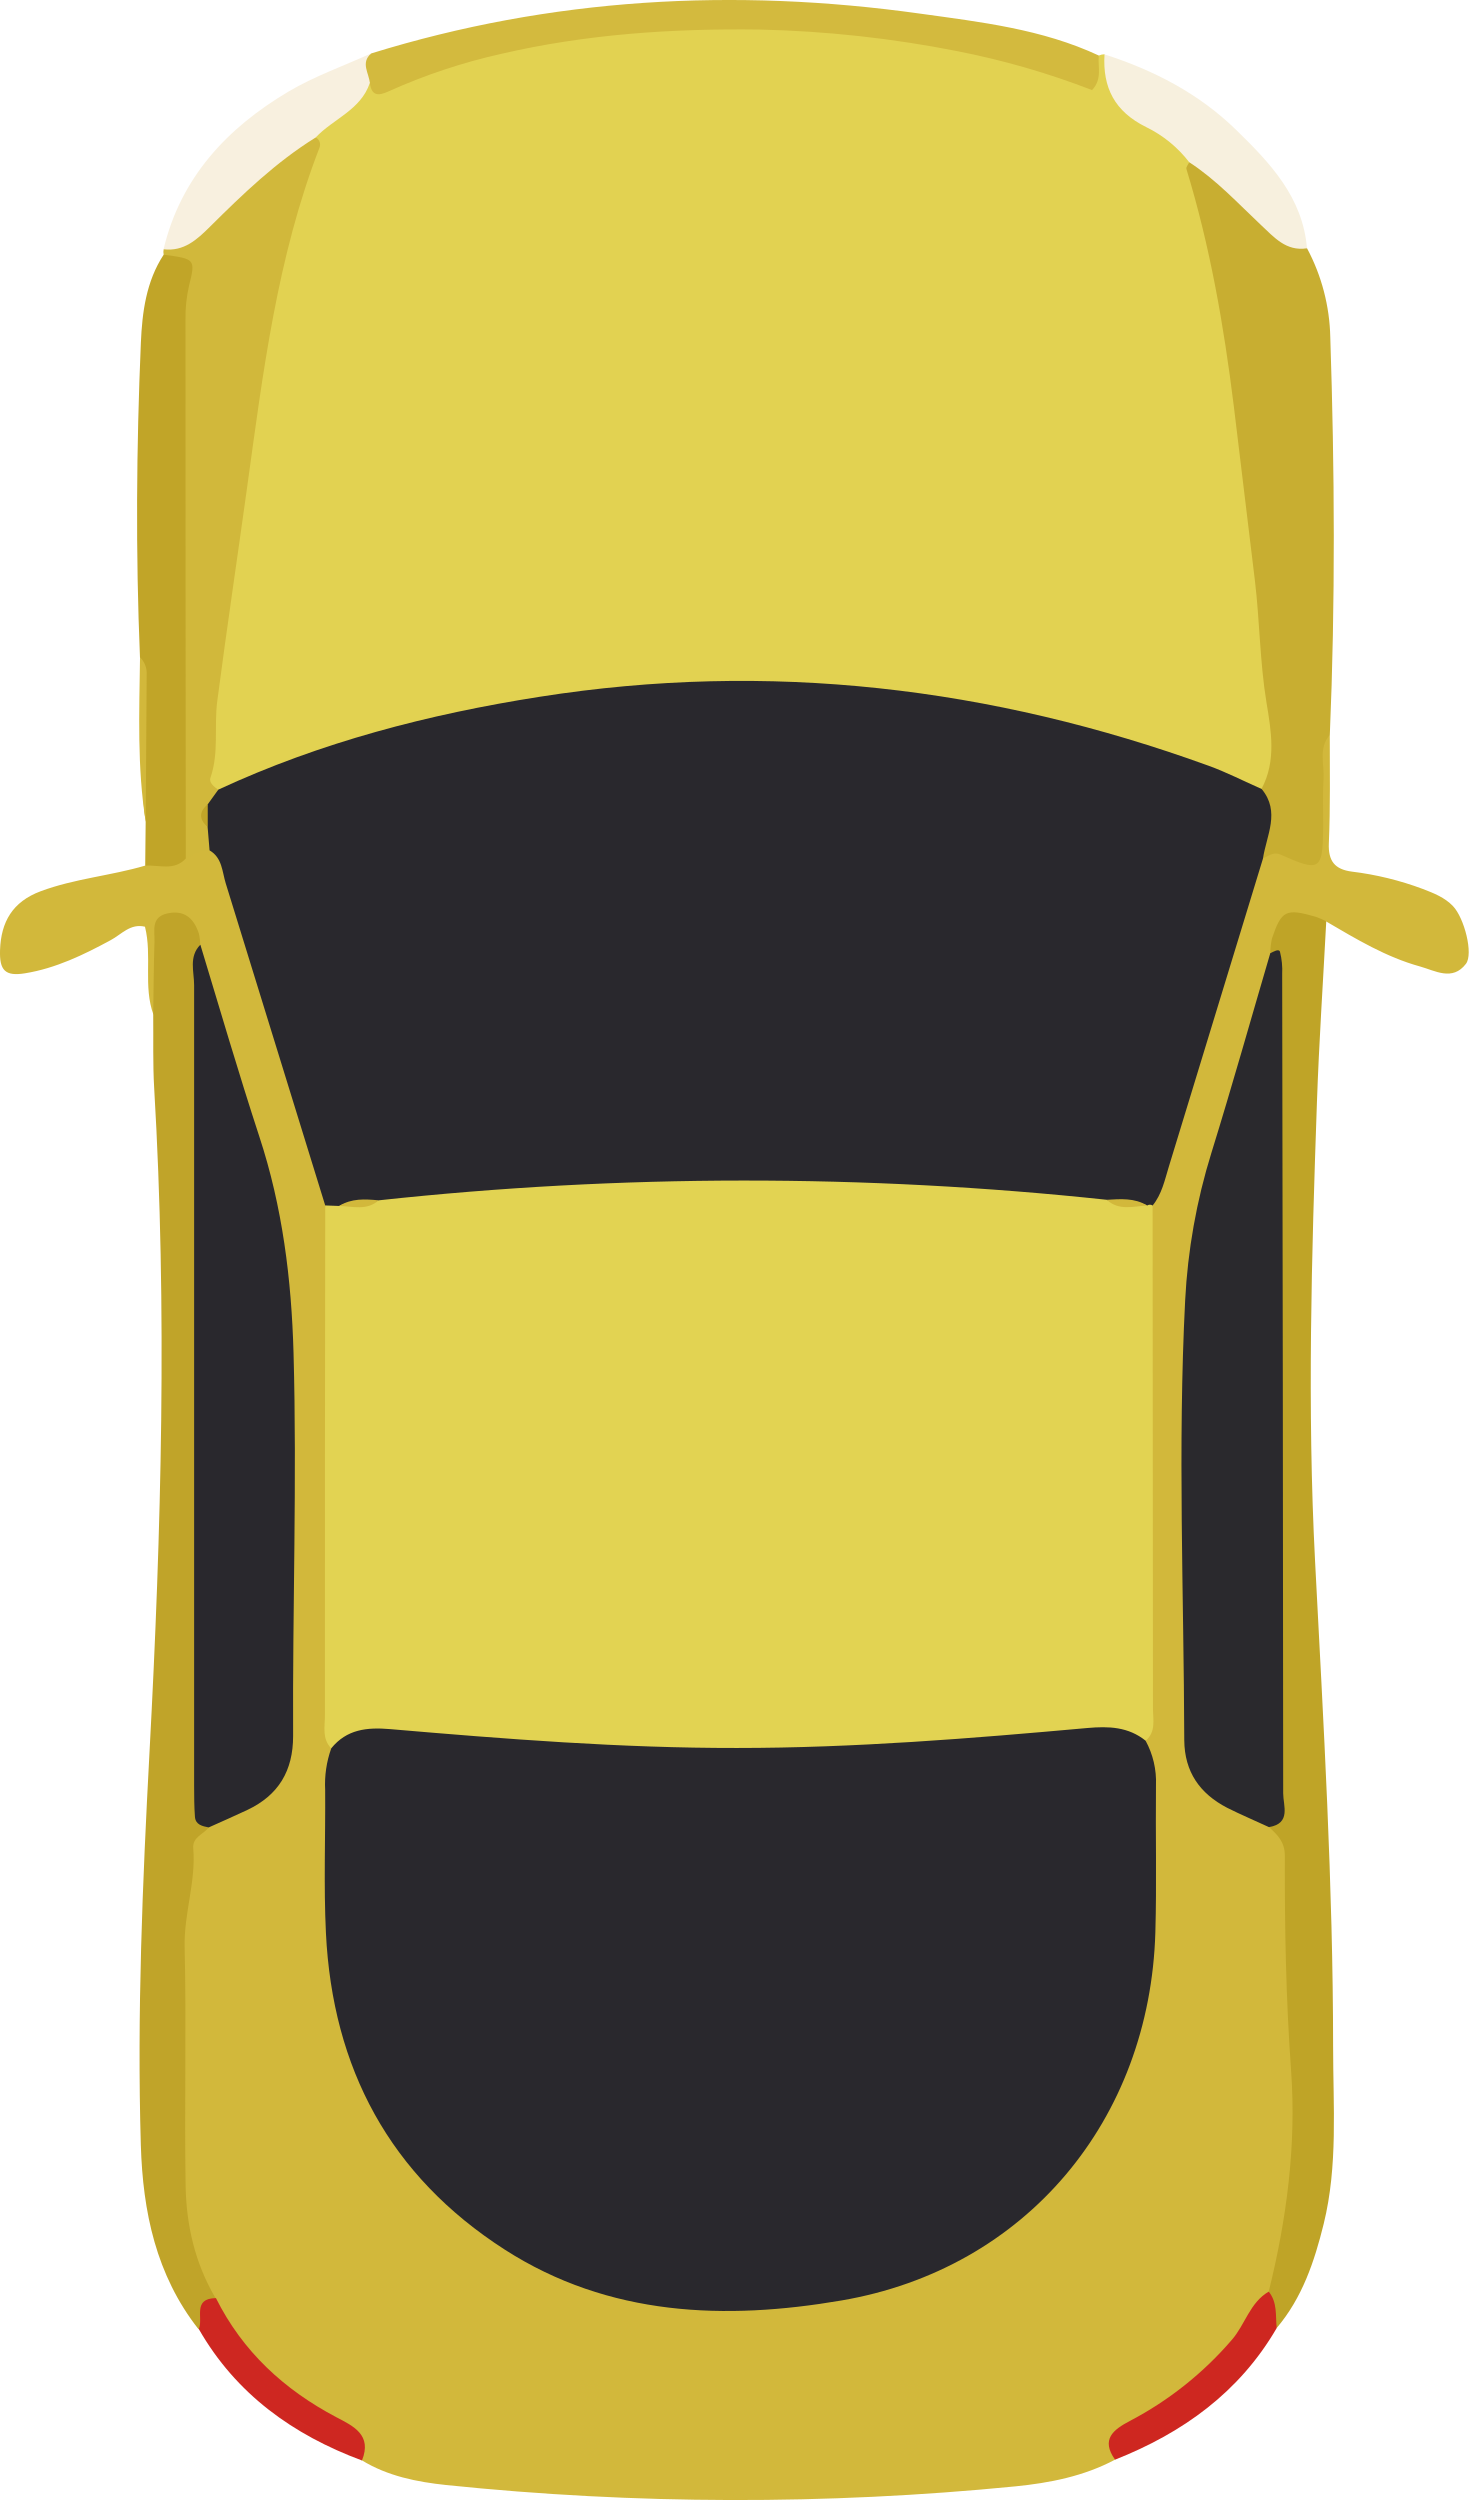
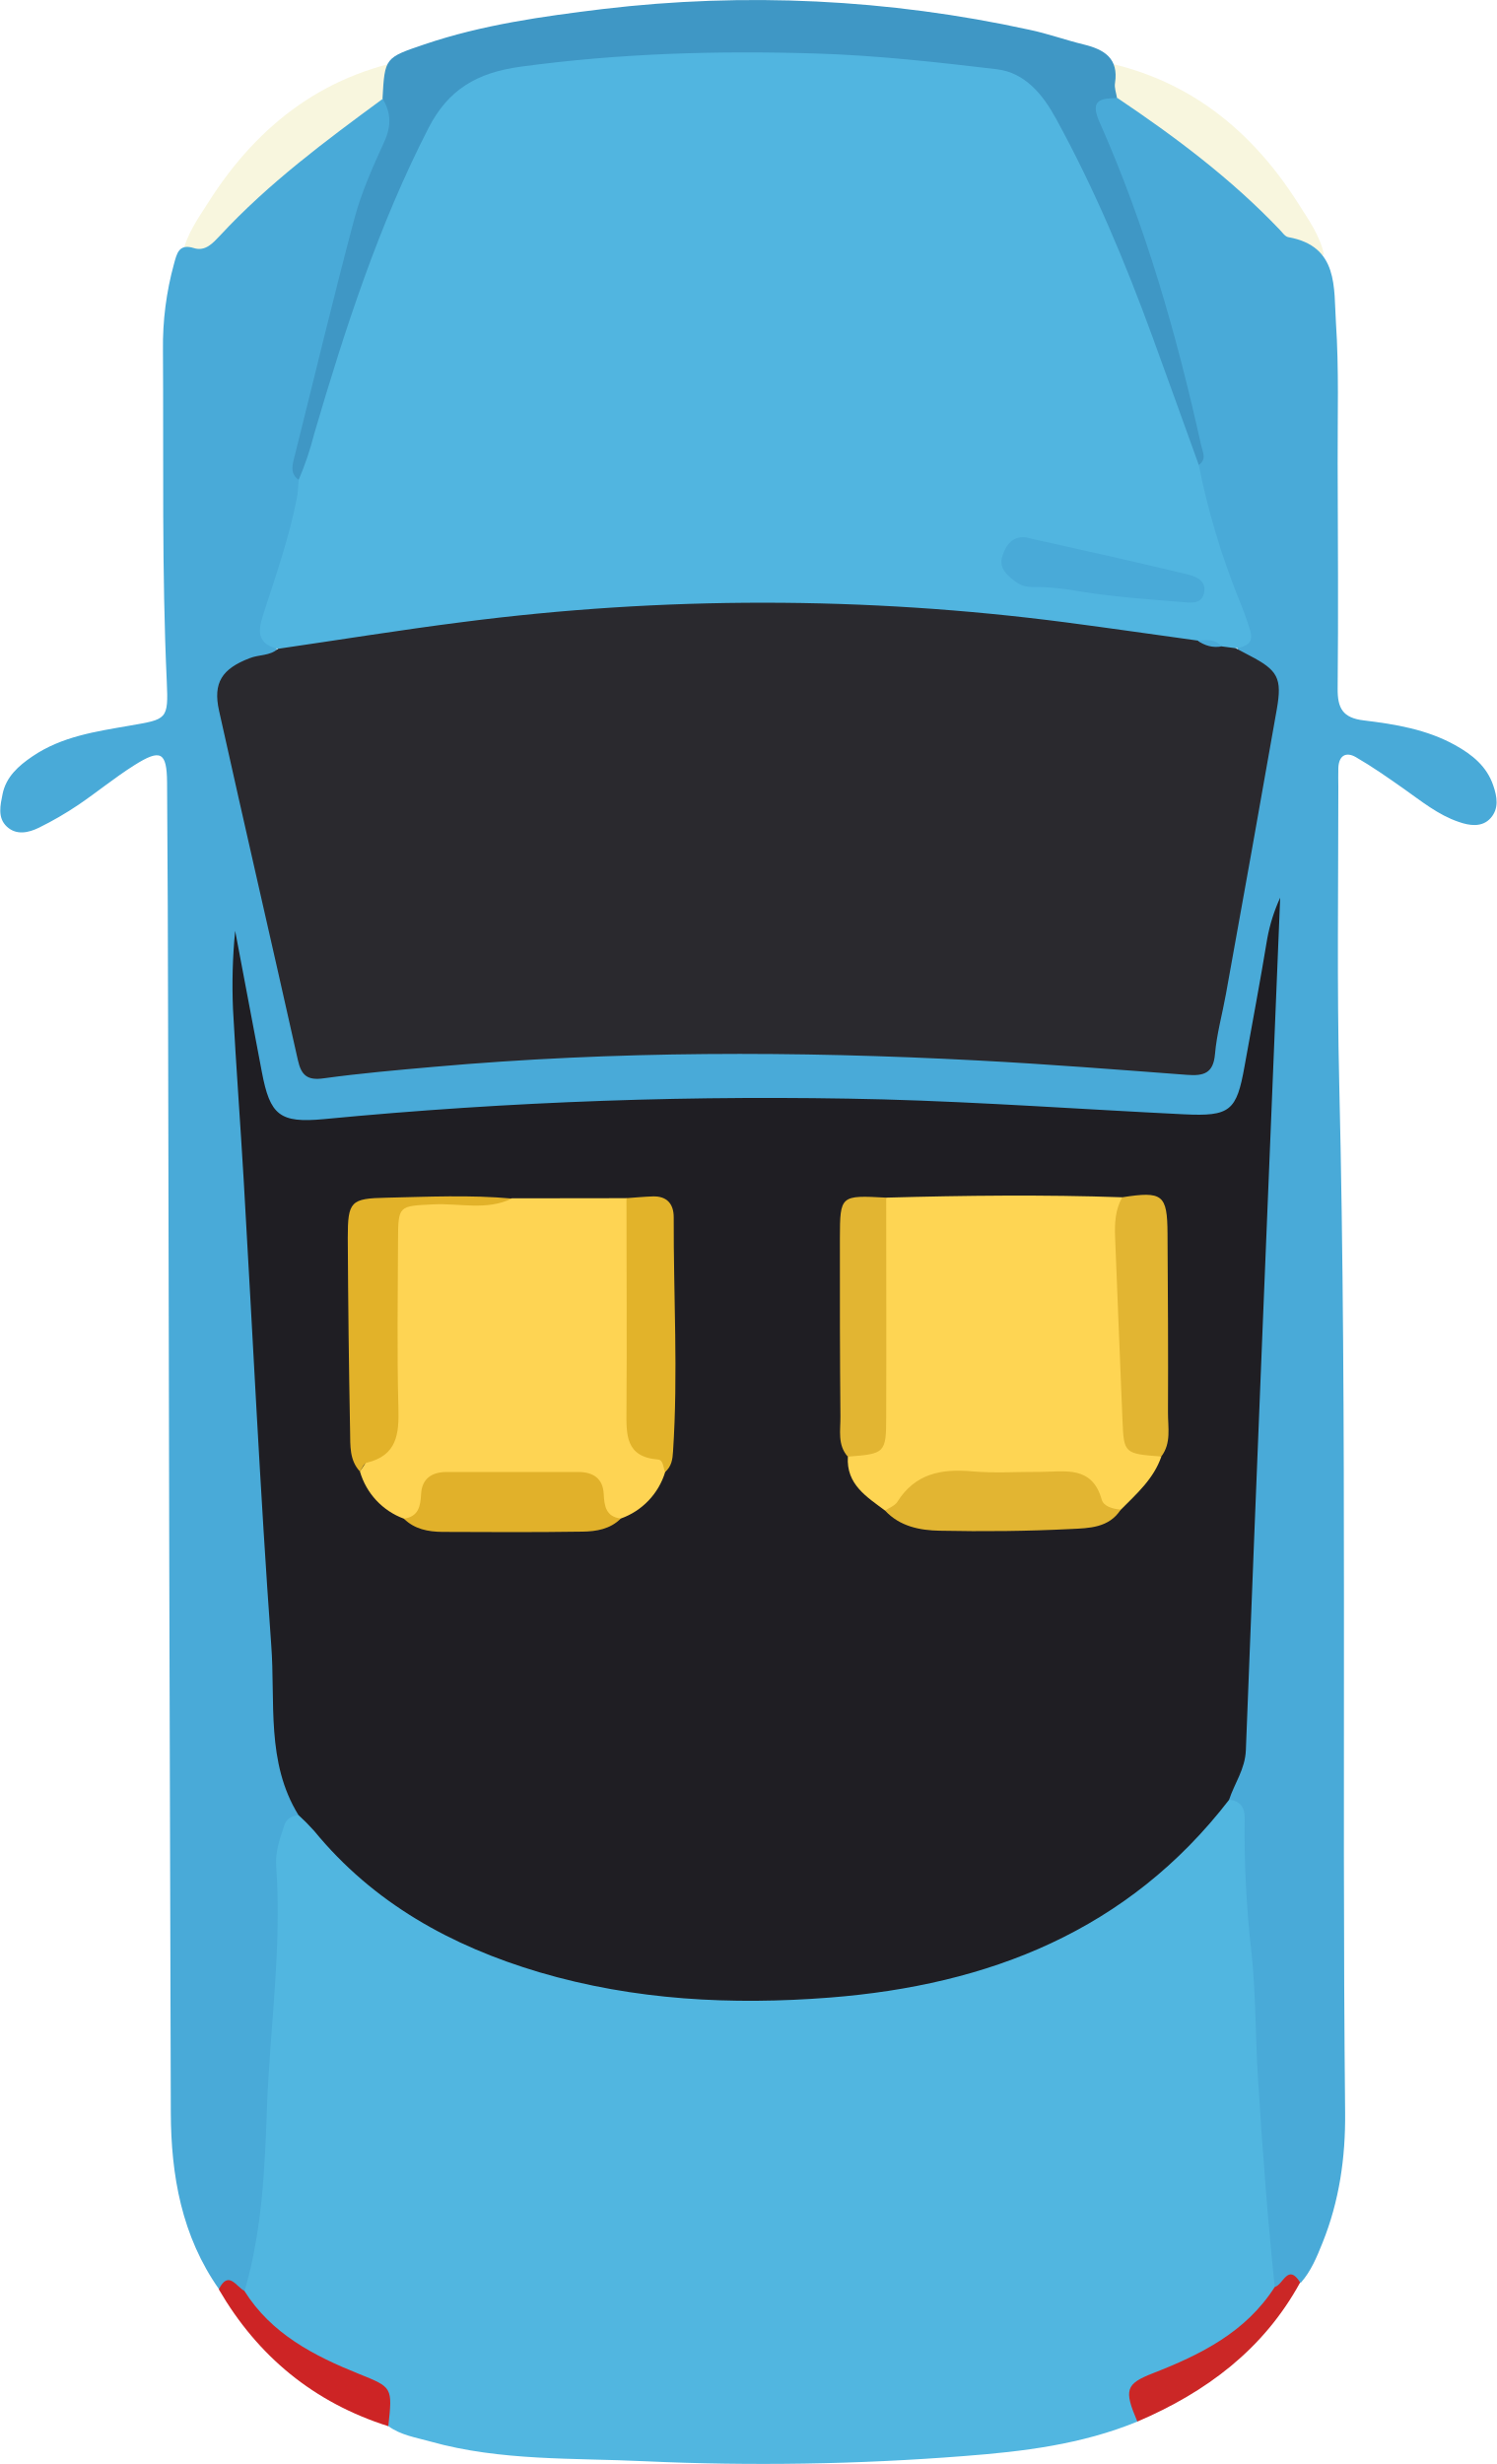
- <svg xmlns="http://www.w3.org/2000/svg" id="Слой_1" data-name="Слой 1" viewBox="0 0 379.52 645.99">
+ <svg xmlns="http://www.w3.org/2000/svg" id="Слой_1" data-name="Слой 1" viewBox="0 0 392.3 646.04">
  <defs>
-     <style>.cls-1{fill:#e2d251;}.cls-2{fill:#d2b83b;}.cls-3{fill:#c0a429;}.cls-4{fill:#c8ae31;}.cls-5{fill:#bfa427;}.cls-6{fill:#d1b83b;}.cls-7{fill:#c1a528;}.cls-8{fill:#d3ba3e;}.cls-9{fill:#f7f0de;}.cls-10{fill:#f8f0df;}.cls-11{fill:#ce2720;}.cls-12{fill:#ce2721;}.cls-13{fill:#29282d;}.cls-14{fill:#e2d352;}.cls-15{fill:#2a292d;}</style>
+     <style>.cls-1{fill:#f8f6de;}.cls-2{fill:#51b6e0;}.cls-3{fill:#49aad8;}.cls-4{fill:#3f97c5;}.cls-5{fill:#cd2425;}.cls-6{fill:#cb2726;}.cls-7{fill:#1f1e23;}.cls-8{fill:#2a292e;}.cls-9{fill:#51b5e0;}.cls-10{fill:#fed553;}.cls-11{fill:#fed453;}.cls-12{fill:#e2b229;}.cls-13{fill:#e2b532;}.cls-14{fill:#e2b32a;}.cls-15{fill:#e1b12a;}</style>
  </defs>
-   <path class="cls-1" d="M818,202.74a3.76,3.76,0,0,1,1.48-.33c3.39,9.38,9.78,16.09,18.29,21.11,2.84,1.68,5.24,4.18,5.83,7.8,11.84,41.93,15.64,85.06,19.38,128.2.66,7.62,2.49,15.16,1.87,22.88-.32,3.91.19,8.17-4,10.62-3.52.88-6.48-.87-9.57-2-44.11-16.77-89.78-25.44-136.93-23.72a340.35,340.35,0,0,0-113,23.46c-3.68,1.45-7.17,3.71-11.43,2.76-4.43-1.93-3.75-5.76-3.4-9.37,4.45-45.88,10-91.61,20.19-136.63,1.78-7.79,4.71-15.19,7.47-22.64a35,35,0,0,1,16.4-15.62c15.23-3.5,29.62-9.92,45.23-12.28,43.44-6.56,86.33-5.09,128.57,7.6C809.36,206,814,207.54,818,202.74Z" transform="translate(-534.07 -188.39)" />
-   <path class="cls-2" d="M573.73,450.59c-2.7-7.34-.3-15.18-2.2-22.74-3.78-.92-6.09,2-8.86,3.47-7,3.8-14.22,7.29-22.16,8.57-5.13.83-6.61-.78-6.43-6,.25-7.28,3.21-12.49,10.51-15.21,8.78-3.27,18.11-4,27-6.62,2.8-2.37,6.5-2.55,9.68-4,2.47-1.08,5-1.88,7.68-1,3.62,1.8,5,5.26,6,8.74,8.46,28.9,18.41,57.36,25.71,86.63,1,45.25.13,90.5.52,135.73-.55,16.26-.74,32.55-.41,48.83,1,47,34.07,86.71,80.21,93.11,25.93,3.6,52.63,4.59,77-9,32.39-18.13,50.82-45.07,51.23-83,.19-17.28.26-34.57-.52-51.86.66-44.58-.56-89.16.59-133.71,8.56-28.42,17.66-56.69,25.89-85.23a21.11,21.11,0,0,1,3.9-7.95c1-.91,2.14-2.21,3.35-1.93,11.64,2.75,10.7-4.82,11-12.44.24-5.69-3.1-12.72,4.26-16.73,0,9.32.16,18.65-.24,28-.21,4.66,1.55,6.78,5.93,7.36a79.86,79.86,0,0,1,18.39,4.5c2.8,1.08,5.6,2.17,7.74,4.4,2.94,3.06,5.33,12.36,3.36,14.93-3.48,4.55-7.94,1.77-11.87.68-8.74-2.41-16.47-7.08-24.23-11.62-6.56.52-12.81,1.41-12.27,10.37-3.7,15.56-8.67,30.73-13.31,46-5.35,17.6-8.49,35.48-8.34,54,.23,28.6.95,57.23-.27,85.78-.74,17.46,3.86,29.89,21,36,4.53,3.29,5.59,8.14,5.35,13.22-1.35,28.41,4.78,56.76.3,85.22-1.09,6.87-1.58,13.78-4.25,20.26-7.87,15.35-18.93,27.73-34,36.5-4,2.32-7.93,5-8.8,10.12-8.06,4.28-16.84,6-25.77,6.89a731.5,731.5,0,0,1-147.06-.35c-7.54-.8-15.08-2.29-21.76-6.38-2.42-4-5.1-7.77-9.44-10-14.45-7.37-24.51-19-32.1-33.1a50.36,50.36,0,0,1-6.6-23.74c-.3-28.75-2.26-57.56,1.39-86.27.6-4.69,1.28-9.22,5.45-12.27,2.65-2.07,5.78-3.26,8.78-4.7,7.63-3.66,11.92-9.65,11.81-18.14-.56-42.22,3.06-84.6-2.42-126.63-3.18-24.44-13.21-47.37-19.67-71.11-.35-1.28-.9-2.51-1.24-3.77-.92-2.32-1-6.16-4.31-5.59-3.12.54-2.27,4.25-2.6,6.78C576,440.65,578.19,446.27,573.73,450.59Z" transform="translate(-534.07 -188.39)" />
-   <path class="cls-3" d="M588,660.59c-1.33,1.77-4.21,2.48-4,5.33.75,8.65-2.42,16.89-2.22,25.58.48,20.51-.08,41,.25,61.57.16,10.25,2.43,20.18,7.76,29.18-1.8,2.47-.82,6.49-4.42,8-11-14-14.39-30.38-14.91-47.56-1-33.93.44-67.84,2.25-101.69,3.06-57.15,4.58-114.26,1.2-171.44-.37-6.3-.18-12.62-.25-18.93.1-6.31.12-12.62.33-18.92.1-2.79-1-6.29,3.26-7.28,4.46-1,6.91,1.24,8.21,5.18a13.61,13.61,0,0,1,.34,2.95C589.34,508.52,585.36,584.59,588,660.59Z" transform="translate(-534.07 -188.39)" />
-   <path class="cls-4" d="M877.69,378.27c-3,3.45-1.39,7.58-1.62,11.41-.27,4.27-.05,8.57-.1,12.86-.13,10.76-.86,11.22-11,6.68-1.89-.84-3.11.4-4.58,1-3.16-5.94-1.24-12-.34-18,3.87-7.21,2.48-15,1.28-22.27-1.73-10.49-1.74-21.07-3-31.56-1.87-15.07-3.6-30.15-5.47-45.22-2.57-20.71-6.12-41.15-12.23-61.13-.14-.46.48-1.17.75-1.76,3.67-.5,6.42,1.39,8.73,3.8a138.61,138.61,0,0,0,21.7,18.48,51.1,51.1,0,0,1,6,22.95C878.94,309.75,879.14,344,877.69,378.27Z" transform="translate(-534.07 -188.39)" />
-   <path class="cls-5" d="M861.9,780.54c4.65-18.72,7.16-37.85,5.79-57-1.34-18.57-1.68-37.08-1.62-55.64,0-3.57-1.91-5.41-4.11-7.41,1.84-28.22.5-56.47.86-84.7.59-45.83-1.09-91.68.9-137.5a5.39,5.39,0,0,0-1.41-3.63,17.56,17.56,0,0,1,.44-3.8c2.45-7.26,3.62-7.81,11.35-5.56a23.1,23.1,0,0,1,2.67,1.15c-.82,15.59-1.87,31.17-2.41,46.77-1.38,39.53-2.53,79-.48,118.61,2.17,41.81,4.65,83.63,4.66,125.52,0,15.25,1.27,30.62-2.43,45.67-2.39,9.7-5.53,19.11-12.15,26.92C861.24,787.27,861,784,861.9,780.54Z" transform="translate(-534.07 -188.39)" />
-   <path class="cls-6" d="M588.22,408.1c-2.3-.07-4.17,1.13-6.13,2.07-4-4-3.19-9.26-3.18-14.13.14-43.52-.59-87,.39-130.56.09-4.14-.36-7.93-2.94-11.28a3.3,3.3,0,0,1,0-1.4c10.59-6.91,18.6-16.88,28.81-24.25,3.19-2.3,5.88-5.64,10.5-4.64a2.1,2.1,0,0,1,1,2.52c-11,28.36-14.65,58.3-18.78,88.13-2.54,18.32-5.27,36.62-7.68,55-.86,6.55.49,13.29-1.75,19.77-.47,1.33.94,2.34,2,3.14.41,1.75-.42,3.22-1,4.74-.9,2-.27,4,.12,6C589.74,405,589.71,406.75,588.22,408.1Z" transform="translate(-534.07 -188.39)" />
-   <path class="cls-7" d="M576.36,254.2c8.07,1.08,8.28,1.13,6.58,7.92A36.28,36.28,0,0,0,582,271q0,69.62.08,139.22c-3,3.31-6.94,1.58-10.49,1.87l.12-11.34c-2.08-14.1.75-28.37-1.47-42.47-1.13-27.11-.93-54.22.23-81.31C570.81,269.1,571.83,261.1,576.36,254.2Z" transform="translate(-534.07 -188.39)" />
-   <path class="cls-8" d="M818,202.74c-.33,2.86,1,6-1.75,8.93a205.6,205.6,0,0,0-34.82-10.06,296.91,296.91,0,0,0-51-5.58c-22.56-.31-44.89,1.18-66.86,6.28A151.33,151.33,0,0,0,634.47,212c-2.69,1.24-4.39,1.18-4.83-2.16-2.9-2.7-3.2-5.27.37-7.65,46.45-14.37,93.75-17,141.73-10.29C787.49,194.09,803.33,195.89,818,202.74Z" transform="translate(-534.07 -188.39)" />
-   <path class="cls-9" d="M871.79,252.55c-5.41.85-8.52-2.88-11.87-6-6-5.65-11.59-11.72-18.56-16.24a31.4,31.4,0,0,0-11.14-9.09c-8.1-4-11.27-10.17-10.75-18.78,12.75,4.1,24.43,10.13,34.07,19.57C862.3,230.54,870.7,239.39,871.79,252.55Z" transform="translate(-534.07 -188.39)" />
-   <path class="cls-10" d="M630,202.18c-2.82,2.42-.59,5.08-.37,7.65-2.34,7-9.46,9.26-14,14.09-10.23,6.34-18.82,14.63-27.3,23.05-3.37,3.35-6.75,6.46-12,5.83,4.43-18.57,16.43-31.33,32.25-40.73C615.31,208.08,622.84,205.44,630,202.18Z" transform="translate(-534.07 -188.39)" />
-   <path class="cls-11" d="M861.9,780.54c2.29,2.79,1.73,6.2,2.06,9.42-9.64,16.59-24.25,27.07-41.76,34-3.74-5.24-.45-7.76,3.81-10a89.35,89.35,0,0,0,26.34-20.94C855.82,789.06,857,783.38,861.9,780.54Z" transform="translate(-534.07 -188.39)" />
-   <path class="cls-12" d="M585.44,790.21c1.23-2.79-1.74-7.91,4.43-8C596.75,796,607.49,805.88,621,813c4.43,2.31,9.26,4.58,6.6,11.17C609.76,817.54,595.06,807,585.44,790.21Z" transform="translate(-534.07 -188.39)" />
-   <path class="cls-2" d="M570.25,358.23a5.77,5.77,0,0,1,1.72,4.51q-.12,19-.25,38C569.48,386.6,570.06,372.41,570.25,358.23Z" transform="translate(-534.07 -188.39)" />
-   <path class="cls-13" d="M587.75,396.22l2.73-3.79c26.45-12.28,54.43-19.51,83.07-24,59.12-9.3,116.71-2.53,172.83,17.83,4.67,1.69,9.13,4,13.69,6,4.92,5.9,1.23,12,.34,18Q848.24,450,836.08,489.89c-1.06,3.47-1.79,7.07-4.18,10a3.7,3.7,0,0,1-2.85,1.28,86.93,86.93,0,0,0-11.64-.14c-45.37-5.45-90.93-3.85-136.42-3.45-15.53.13-31.12,2-46.64,3.59-3.94-.16-7.89-.47-11.8.4a5,5,0,0,1-4.44-1.68q-12.84-41.61-25.7-83.21c-.95-3.05-.89-6.64-4.19-8.56-.17-2-.33-4-.5-6A6.32,6.32,0,0,1,587.75,396.22Z" transform="translate(-534.07 -188.39)" />
-   <path class="cls-14" d="M618.11,499.87l3.61.14c3.2-1.84,7,.13,10.2-1.46a880.41,880.41,0,0,1,188.14-.14c3.3,1.8,7.12-.14,10.44,1.48a1.25,1.25,0,0,1,1.4,0q.06,64.95.09,129.91c0,2.89.84,6.08-1.9,8.4-39.12.15-78,6.33-117.19,5.1-24.9-.78-49.71-2.84-74.53-4.61-6.46-.47-12.49.72-18.7,1.47-2.44-2.48-1.64-5.62-1.64-8.53Q618,565.75,618.11,499.87Z" transform="translate(-534.07 -188.39)" />
-   <path class="cls-13" d="M619.67,640.14c4-4.91,9.19-5.47,15.25-4.95,29.8,2.56,59.62,4.91,89.57,4.87,30.29,0,60.43-2.45,90.55-5.16,5.52-.49,10.57-.32,15.05,3.28a22.16,22.16,0,0,1,2.68,11.5c-.13,12.67.2,25.34-.16,38-1.4,48.4-33.33,87-81.16,95.15-29.91,5.12-60,4.16-86.94-13.14-29.72-19.09-44.51-46.89-46.22-81.8-.6-12.3-.11-24.66-.2-37A27.68,27.68,0,0,1,619.67,640.14Z" transform="translate(-534.07 -188.39)" />
-   <path class="cls-15" d="M862.31,434.68c.84-.36,2.22-1.25,2.5-.36a19.59,19.59,0,0,1,.57,5.79q.2,105.84.26,211.68c0,3.15,2.12,7.77-3.68,8.72-3.6-1.68-7.28-3.22-10.81-5-7-3.64-11-9.21-11.07-17.46-.11-37.88-1.71-75.77.23-113.64a155,155,0,0,1,6.79-38.15C852.42,469.11,857.26,451.86,862.31,434.68Z" transform="translate(-534.07 -188.39)" />
-   <path class="cls-13" d="M588,660.59c-1.66-.32-3.41-.69-3.56-2.76-.2-2.65-.2-5.32-.21-8q0-103.46,0-206.89c0-3.48-1.43-7.36,1.61-10.44,5,16.52,9.86,33.13,15.23,49.55,6,18.22,8.32,36.92,8.85,56,.91,33-.28,66-.11,98.92,0,9-3.77,15.29-11.82,19.1C594.71,657.62,591.36,659.08,588,660.59Z" transform="translate(-534.07 -188.39)" />
-   <path class="cls-7" d="M587.75,396.22l0,5.9C585.5,400.14,585.43,398.17,587.75,396.22Z" transform="translate(-534.07 -188.39)" />
-   <path class="cls-2" d="M631.92,498.55c-3.08,2.74-6.72,1.54-10.2,1.46C624.9,498,628.4,498.22,631.92,498.55Z" transform="translate(-534.07 -188.39)" />
-   <path class="cls-2" d="M830.5,499.89c-3.57.2-7.3,1.43-10.44-1.48C823.64,498.2,827.23,497.9,830.5,499.89Z" transform="translate(-534.07 -188.39)" />
+   <path class="cls-1" d="M748.8,263.52c-3.07.64-1.89,4.64-5.27,6-12.28-18.54-28.94-32.59-48.69-43.12a16.55,16.55,0,0,1-9.14-14.33c25,3.54,43.16,17.21,56.38,38.08C744.74,254.34,747.73,258.48,748.8,263.52Z" transform="translate(-401.63 -196.75)" />
+   <path class="cls-1" d="M449.53,263.18c3.07.65,1.89,4.65,5.27,6,12.28-18.54,28.94-32.58,48.69-43.11a16.53,16.53,0,0,0,9.14-14.33c-25,3.54-43.16,17.21-56.38,38.08C453.59,254,450.6,258.14,449.53,263.18Z" transform="translate(-401.63 -196.75)" />
+   <path class="cls-2" d="M699.86,831.67c-14.6,6-30,7.87-45.58,9.05a676.55,676.55,0,0,1-83.5,1.35c-18.78-.9-37.84,0-56.28-5.17-3.81-1.07-7.78-1.64-11.08-4.07-2.09-6.78-6.7-10.81-13.25-13.44a68.84,68.84,0,0,1-18.61-11c-4.4-3.69-8.15-7.77-7.68-14.14,4.64-34.55,6.41-69.28,7.17-104.08.14-6.78-.8-14.21,6.58-18.54,4.18-.5,6.85,2.06,9.31,4.81,24.6,27.57,57,38.54,92.33,41.12,22.78,1.67,45.79,1.59,68.41-4,26.55-6.57,49.57-18.8,67.93-39.35,2.78-3.1,5.13-7.25,10.39-6.73,5.13,2.11,4.73,6.8,4.93,11,1.8,38.49,4.05,76.95,7.44,115.31-3.85,14.53-16.5,19.54-28.15,25.23C704.43,821.8,700.05,824.75,699.86,831.67Z" transform="translate(-401.63 -196.75)" />
+   <path class="cls-3" d="M735.89,796.37c-1.92-18.31-3.28-36.66-4.42-55-.68-10.84-.52-21.76-1.67-32.52A277.56,277.56,0,0,1,728,673.29c0-2.76-1.25-4.33-4-4.67q1.69-36.79,3.74-73.59c1.32-23.59,1.44-47.21,2.82-70.8,1.58-26.87,2.45-53.81,4.5-80.67.19-2.58.1-5.18.87-5.92-2,7.5-1.84,16.82-2.82,25.92-2.87,26.42-6.33,30-33.46,27.86a1190.75,1190.75,0,0,0-124.71-3.55c-27.91.76-55.86,2.05-83.66,5.05-16.26,1.76-21.85-2.4-24.26-18.63-1.44-9.73-3.43-19.37-3.7-26.35,4.82,33.89,6,70.92,8,107.91,1.81,33.21,4.43,66.38,5.91,99.61.27,5.91,5.89,10.84,2.73,17.17-1.72.25-3.19.84-3.78,2.69-1.11,3.46-2.41,6.84-2.14,10.63,1.53,21.21-1.62,42.29-2.4,63.43-.59,16-1.27,32.3-5.86,48-2.3,1-4.43-.89-6.7-.39-9.82-13.94-12.61-29.86-12.66-46.4q-.45-141.87-.71-283.75c-.05-21.65-.1-43.3-.27-64.94-.07-8-1.67-8.89-8.58-4.52-5.06,3.19-9.69,7-14.66,10.38a88,88,0,0,1-10.35,6c-2.72,1.33-5.92,2.06-8.43-.28s-1.69-5.65-1.12-8.52c.91-4.52,4.16-7.4,7.84-9.9,7.7-5.24,16.67-6.52,25.48-8.05,9.74-1.7,10.21-1.47,9.74-11.59-1.33-28.95-.81-57.92-1-86.88a81.36,81.36,0,0,1,2.91-22.67c.73-2.58,1.22-5.33,5.22-4.07,3,.95,5-1.35,6.81-3.26,12.75-13.76,27.7-24.86,42.73-35.9,6.5,3.75,4,9.12,2.1,13.92-9.95,24.7-15.56,50.59-21.38,76.44-.72,3.2-1.82,6.41-.81,9.77.2,9.11-2.43,17.67-5.53,26-2.34,6.35-3.52,12.66-2,19.34-13.75,5.72-12.77,16-9.67,28,5.91,22.87,10,46.18,16,69.05,2.87,11,3.66,11.62,15.18,10.42,37.06-3.86,74.24-6.63,111.48-5.59,32.53.9,65.14,1.51,97.53,5.25,8.12.93,12.45-1.28,13.93-9.76q7-39.84,14.34-79.59c1.47-7.94-2.51-12.54-7.29-17.29,1.42-8-2.49-14.75-4.77-21.95-2.88-9.14-6.61-18.1-7-27.88-2.89-24-10.72-46.59-18.58-69.19-2.41-6.92-5.82-13.48-7.81-20.53-1.68-6-.14-9.41,6.93-6.57,15.22,10.22,29.83,21.19,42.52,34.51.69.73,1.4,1.79,2.24,1.94,13.28,2.36,11.89,13.33,12.49,22.36.82,12.27.41,24.63.45,37,.06,19.64.2,39.29,0,58.93-.06,5.23,1.33,7.77,6.9,8.42,8.23,1,16.45,2.34,23.91,6.48,4.52,2.51,8.31,5.58,10,10.6,1,2.9,1.54,6-.69,8.52s-5.6,2-8.39,1c-5.43-1.83-9.84-5.49-14.47-8.74-4.08-2.86-8.17-5.74-12.48-8.23-2.6-1.5-4.47-.41-4.6,2.81-.06,1.66,0,3.33,0,5,0,26-.38,52,.24,77.92,2.14,89.88.64,179.77,1.54,269.65.12,11.82-1.52,23.18-5.93,34.15-1.5,3.72-3,7.42-5.68,10.45C740.12,794.41,738.57,798.55,735.89,796.37Z" transform="translate(-401.63 -196.75)" />
+   <path class="cls-4" d="M694.53,222.46c-4.21.07-7.2.41-4.63,6.2,12.08,27.22,20.23,55.71,26.66,84.72.43,1.95,1.58,3.73-.6,5.28-5.12-.37-4.69-5-5.86-8.08-9.49-25.23-18-50.82-30.44-74.89-5.81-11.24-13-17.67-26.56-19.09-38.25-4-76.28-4.67-114.47.43-11.15,1.49-18.16,6.68-23.09,16.4C503,258.22,494.65,284.55,486.68,311c-1.31,4.34-1.58,9.41-6.73,11.56-2-1.38-1.82-3.22-1.3-5.29,5.29-21.06,10.31-42.19,15.9-63.17,1.86-7,4.88-13.68,7.88-20.27,1.86-4.08,1.74-7.6-.5-11.26.6-10.75.63-10.67,11-14.19,15.18-5.15,31-7.34,46.74-9.26a336.72,336.72,0,0,1,111.77,5.41c4.85,1,9.56,2.72,14.39,3.89,5.37,1.31,9.17,3.64,8.17,10.1C693.78,219.79,694.33,221.15,694.53,222.46Z" transform="translate(-401.63 -196.75)" />
+   <path class="cls-5" d="M459,797c2.53-5.1,4.52-.75,6.7.39,7.07,11.27,18.19,17,30,21.76,8.84,3.56,8.88,3.46,7.75,13.73C483.92,826.68,469.23,814.57,459,797Z" transform="translate(-401.63 -196.75)" />
+   <path class="cls-6" d="M735.89,796.37c2.2-.52,3.45-6.33,6.66-1.18-9.61,17.57-24.65,28.78-42.69,36.48-3.56-8.33-3.1-9.88,4.14-12.7C716.52,814.09,728.32,808.22,735.89,796.37Z" transform="translate(-401.63 -196.75)" />
+   <path class="cls-7" d="M479.88,672.63c-8.54-13.86-6-29.63-7.13-44.6-2.94-40.54-4.84-81.16-7.21-121.74-.88-15-2-29.92-2.81-44.89a146.6,146.6,0,0,1,.56-20.59q3.48,18.51,7,37c2.15,11.37,4.68,13.44,16.2,12.37A1217,1217,0,0,1,633.23,485c26.3.73,52.57,2.63,78.85,3.91,12.11.59,13.8-.87,15.88-12.55,2-11.15,4.11-22.28,5.95-33.45a44.8,44.8,0,0,1,3.4-10.79c-3.06,75.07-6.14,149.29-9,223.53-.2,5-3,8.69-4.4,13-26.47,34.34-63,48.58-104.74,51.85-25.67,2-51.21.7-76.11-6.64C520,707,499.57,695.77,484,676.79A56.3,56.3,0,0,0,479.88,672.63Z" transform="translate(-401.63 -196.75)" />
+   <path class="cls-8" d="M725.71,366.74c1.16.62,2.32,1.24,3.48,1.84,7.52,3.9,8.68,5.91,7.23,14.16q-6.57,37.35-13.34,74.67c-.94,5.24-2.41,10.42-2.86,15.7-.43,5.1-3,5.78-7.31,5.46-18.26-1.38-36.53-2.81-54.81-3.77-47.62-2.52-95.22-2.54-142.76,1.67-9.61.85-19.24,1.69-28.79,3-4.36.63-5.93-.79-6.82-4.81-6.82-30.54-13.87-61-20.66-91.56-1.64-7.36.78-11,8-13.77,2.46-1,5.36-.56,7.48-2.5,3.35-3.95,8.23-4.08,12.73-4.87,44.71-7.82,89.8-12,135.14-10.15,30.55,1.22,61.14,3.64,91.16,10.22,2.71.63,5.3,1.76,8.1,2.14A6.86,6.86,0,0,1,725.71,366.74Z" transform="translate(-401.63 -196.75)" />
+   <path class="cls-9" d="M715.74,364.71c-11.52-1.59-23-3.25-34.56-4.77a614.28,614.28,0,0,0-158.33-.08c-16.15,2.05-32.23,4.66-48.34,7-6.56-1.5-4.79-6.14-3.49-10.13,3.14-9.67,6.48-19.27,8.43-29.27.32-1.61.34-3.26.5-4.9a82.64,82.64,0,0,0,4.11-12.21c8.06-27.38,16.81-54.48,29.91-80,5.19-10.11,12.66-14.54,24.15-16.11,25.77-3.5,51.57-4.26,77.43-3.46,15.84.48,31.67,2.25,47.42,4.12,7.46.89,12.08,6.61,15.54,12.92,10.09,18.39,18.17,37.67,25.35,57.34,4.07,11.15,8.07,22.32,12.1,33.48a196.26,196.26,0,0,0,10.13,34.22c1.23,3.08,2.48,6.17,3.4,9.35s-1.2,4.11-3.78,4.51l-3.79-.5C720,365,717.55,366.21,715.74,364.71Z" transform="translate(-401.63 -196.75)" />
+   <path class="cls-10" d="M633.71,592.81c-4.84-3.62-10.22-6.86-9.76-14.14,5.81-4.36,7.25-10.31,7.09-17.31-.3-12.82-.15-25.65,0-38.48,0-4.26-.19-8.64,3-12.12,20.63-.57,41.25-.81,61.88-.09,1,16,2.18,32,2.52,48.09.16,7.61-.25,15.34,7.72,19.87-2,5.83-6.44,9.73-10.58,13.9-1.9,1.59-3.75.84-5.46-.27-17.17-11.17-34.38-10.26-51.67-.29C637,592.8,635.44,593.44,633.71,592.81Z" transform="translate(-401.63 -196.75)" />
+   <path class="cls-11" d="M507.54,594.94A18.71,18.71,0,0,1,496,582.53c9.94-13.79,6.46-29.66,6.92-44.91.19-6-.13-12,.27-18,.37-5.48,2.58-8.3,8.76-8.14,7.94.21,15.95,1,23.87-.54L566,510.9c3.32,3.48,3,7.91,3,12.17.12,11.9,0,23.81.06,35.71,0,7.22-1,14.79,6.71,19.47,1.44.87,1.35,2.88.28,4.45a18.68,18.68,0,0,1-11.62,12.19c-3.16,1.47-5.34,0-6.37-2.77-2.38-6.37-7.54-6.68-13.07-6.62s-11.32.14-17,0c-6.32-.19-12,.37-14.6,7.5C512.48,595.45,510.1,596.07,507.54,594.94Z" transform="translate(-401.63 -196.75)" />
+   <path class="cls-12" d="M535.83,511c-6.61,3.21-13.65,1.19-20.48,1.52-9.23.45-9.31.23-9.35,9.54-.06,14.6-.29,29.21.1,43.81.19,6.87-.36,12.5-8.31,14.39-.74.17-1.19,1.51-1.78,2.31-2.78-3-2.51-6.8-2.58-10.38q-.48-25.46-.61-50.92c0-9.53.76-10.31,10.1-10.49C513.89,510.54,524.87,510,535.83,511Z" transform="translate(-401.63 -196.75)" />
+   <path class="cls-13" d="M706.14,578.63c-9.63-.7-9.82-.82-10.17-9.26-.68-16-1.28-32.09-1.94-48.13-.15-3.67,0-7.26,1.87-10.57,10.59-1.66,11.81-.73,11.87,9.51.1,15.63.2,31.27.12,46.91C707.87,571,708.81,575.11,706.14,578.63Z" transform="translate(-401.63 -196.75)" />
+   <path class="cls-14" d="M576,582.7c-.46-1.21-.43-3.17-1.84-3.28-8.6-.67-8.3-6.63-8.26-12.89.13-18.54,0-37.09,0-55.63,2.3-.16,4.6-.39,6.9-.46,3.74-.12,5.5,2,5.49,5.5-.07,20.47,1.18,40.94-.18,61.4C578,579.31,577.72,581.3,576,582.7Z" transform="translate(-401.63 -196.75)" />
+   <path class="cls-13" d="M633.71,592.81c1.09-.75,2.56-1.25,3.21-2.28,4.65-7.41,11.52-8.73,19.6-8,5.93.52,11.94.1,17.91.13,6.4,0,13.54-1.76,16.08,7.26.52,1.85,3,2.48,5,2.63-3.1,4.84-8.38,4.86-13,5.09-11.47.58-23,.69-34.48.45C642.89,598,637.58,597,633.71,592.81Z" transform="translate(-401.63 -196.75)" />
+   <path class="cls-13" d="M634,510.76c0,19.18.07,38.36,0,57.55,0,9.44-.32,9.62-10.07,10.36-2.75-3.1-1.89-6.92-1.93-10.47-.14-15.61-.16-31.22-.14-46.82C621.89,510.12,622,510.12,634,510.76Z" transform="translate(-401.63 -196.75)" />
+   <path class="cls-15" d="M507.54,594.94c3.84-.55,4.35-3.27,4.51-6.49.21-4,2.81-5.74,6.62-5.75q17.33,0,34.64,0c3.81,0,6.42,1.66,6.62,5.73.15,3.2.59,6,4.48,6.47-2.78,2.79-6.45,3.38-10,3.43-12.26.18-24.53.14-36.8.07C513.91,598.36,510.33,597.7,507.54,594.94Z" transform="translate(-401.63 -196.75)" />
+   <path class="cls-3" d="M715.74,364.71c2.22-.14,4.51-.55,6.18,1.53A7.79,7.79,0,0,1,715.74,364.71Z" transform="translate(-401.63 -196.75)" />
+   <path class="cls-3" d="M672.12,338c13.46,3,27,6,40.36,9.22,2.34.56,5.66,1.49,4.85,5.09-.69,3-3.67,2.46-5.82,2.29-8.84-.73-17.71-1.33-26.45-2.74a72.18,72.18,0,0,0-10.75-1.2c-2,0-4,.18-5.77-1-2.52-1.72-5.18-3.78-4.07-7.18S667.84,336.59,672.12,338Z" transform="translate(-401.63 -196.75)" />
</svg>
